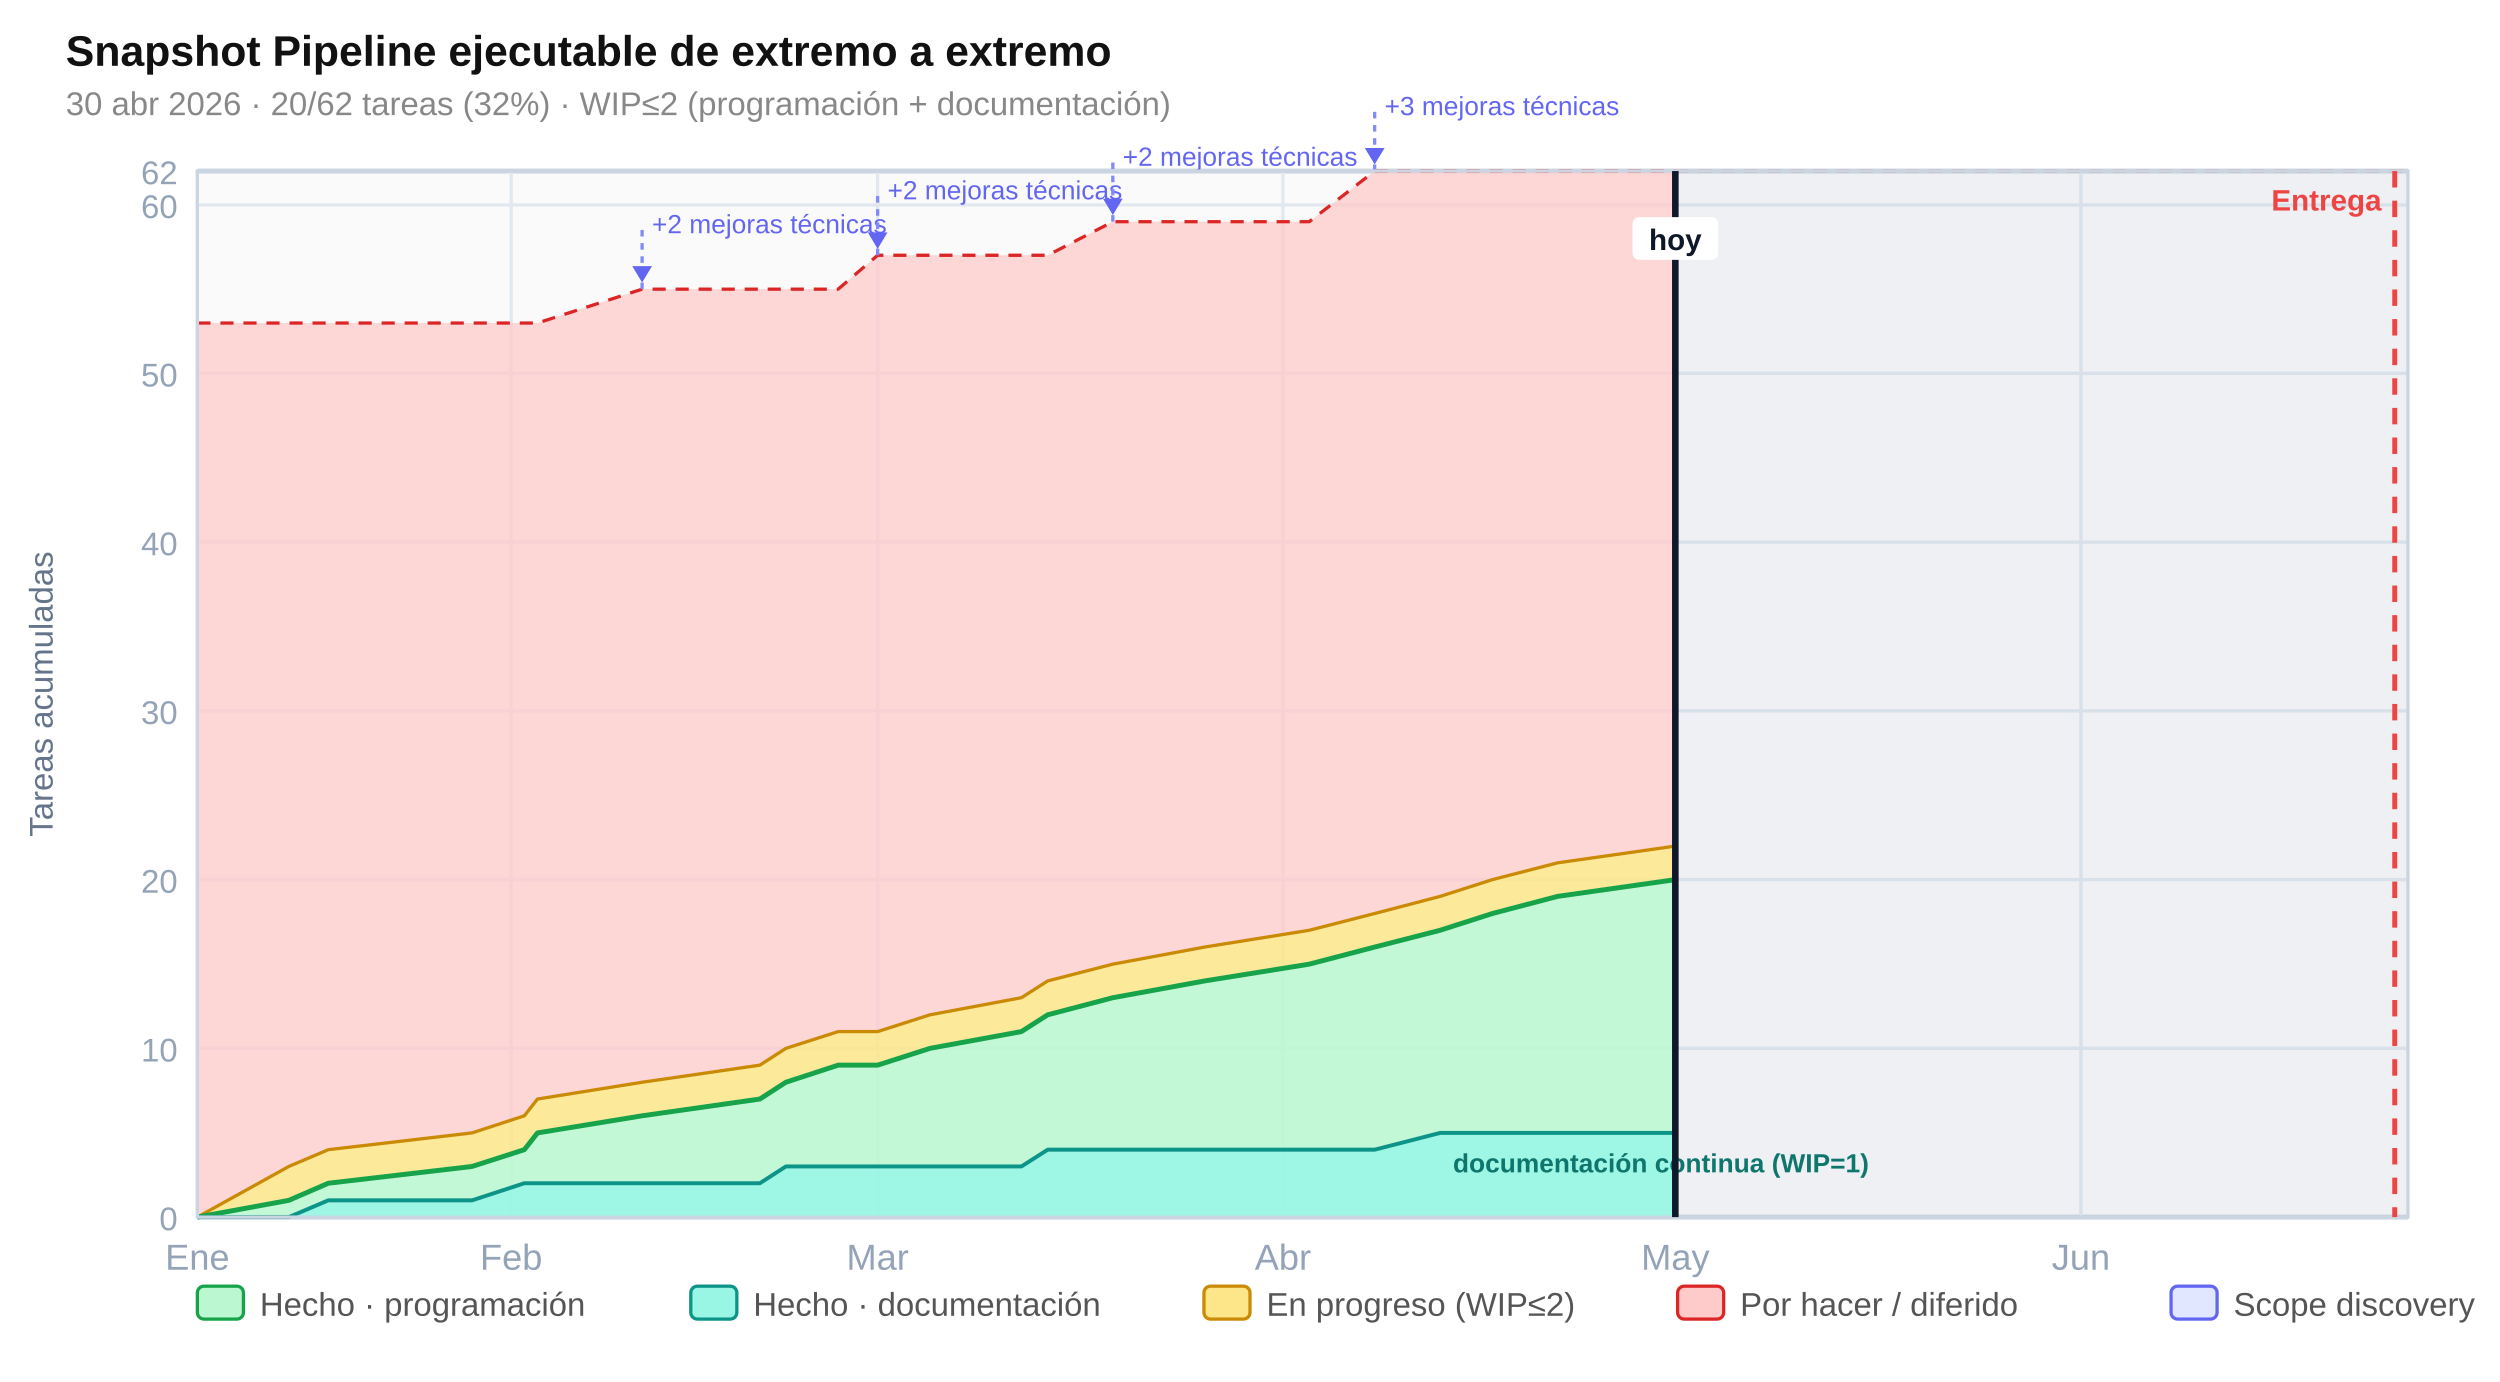
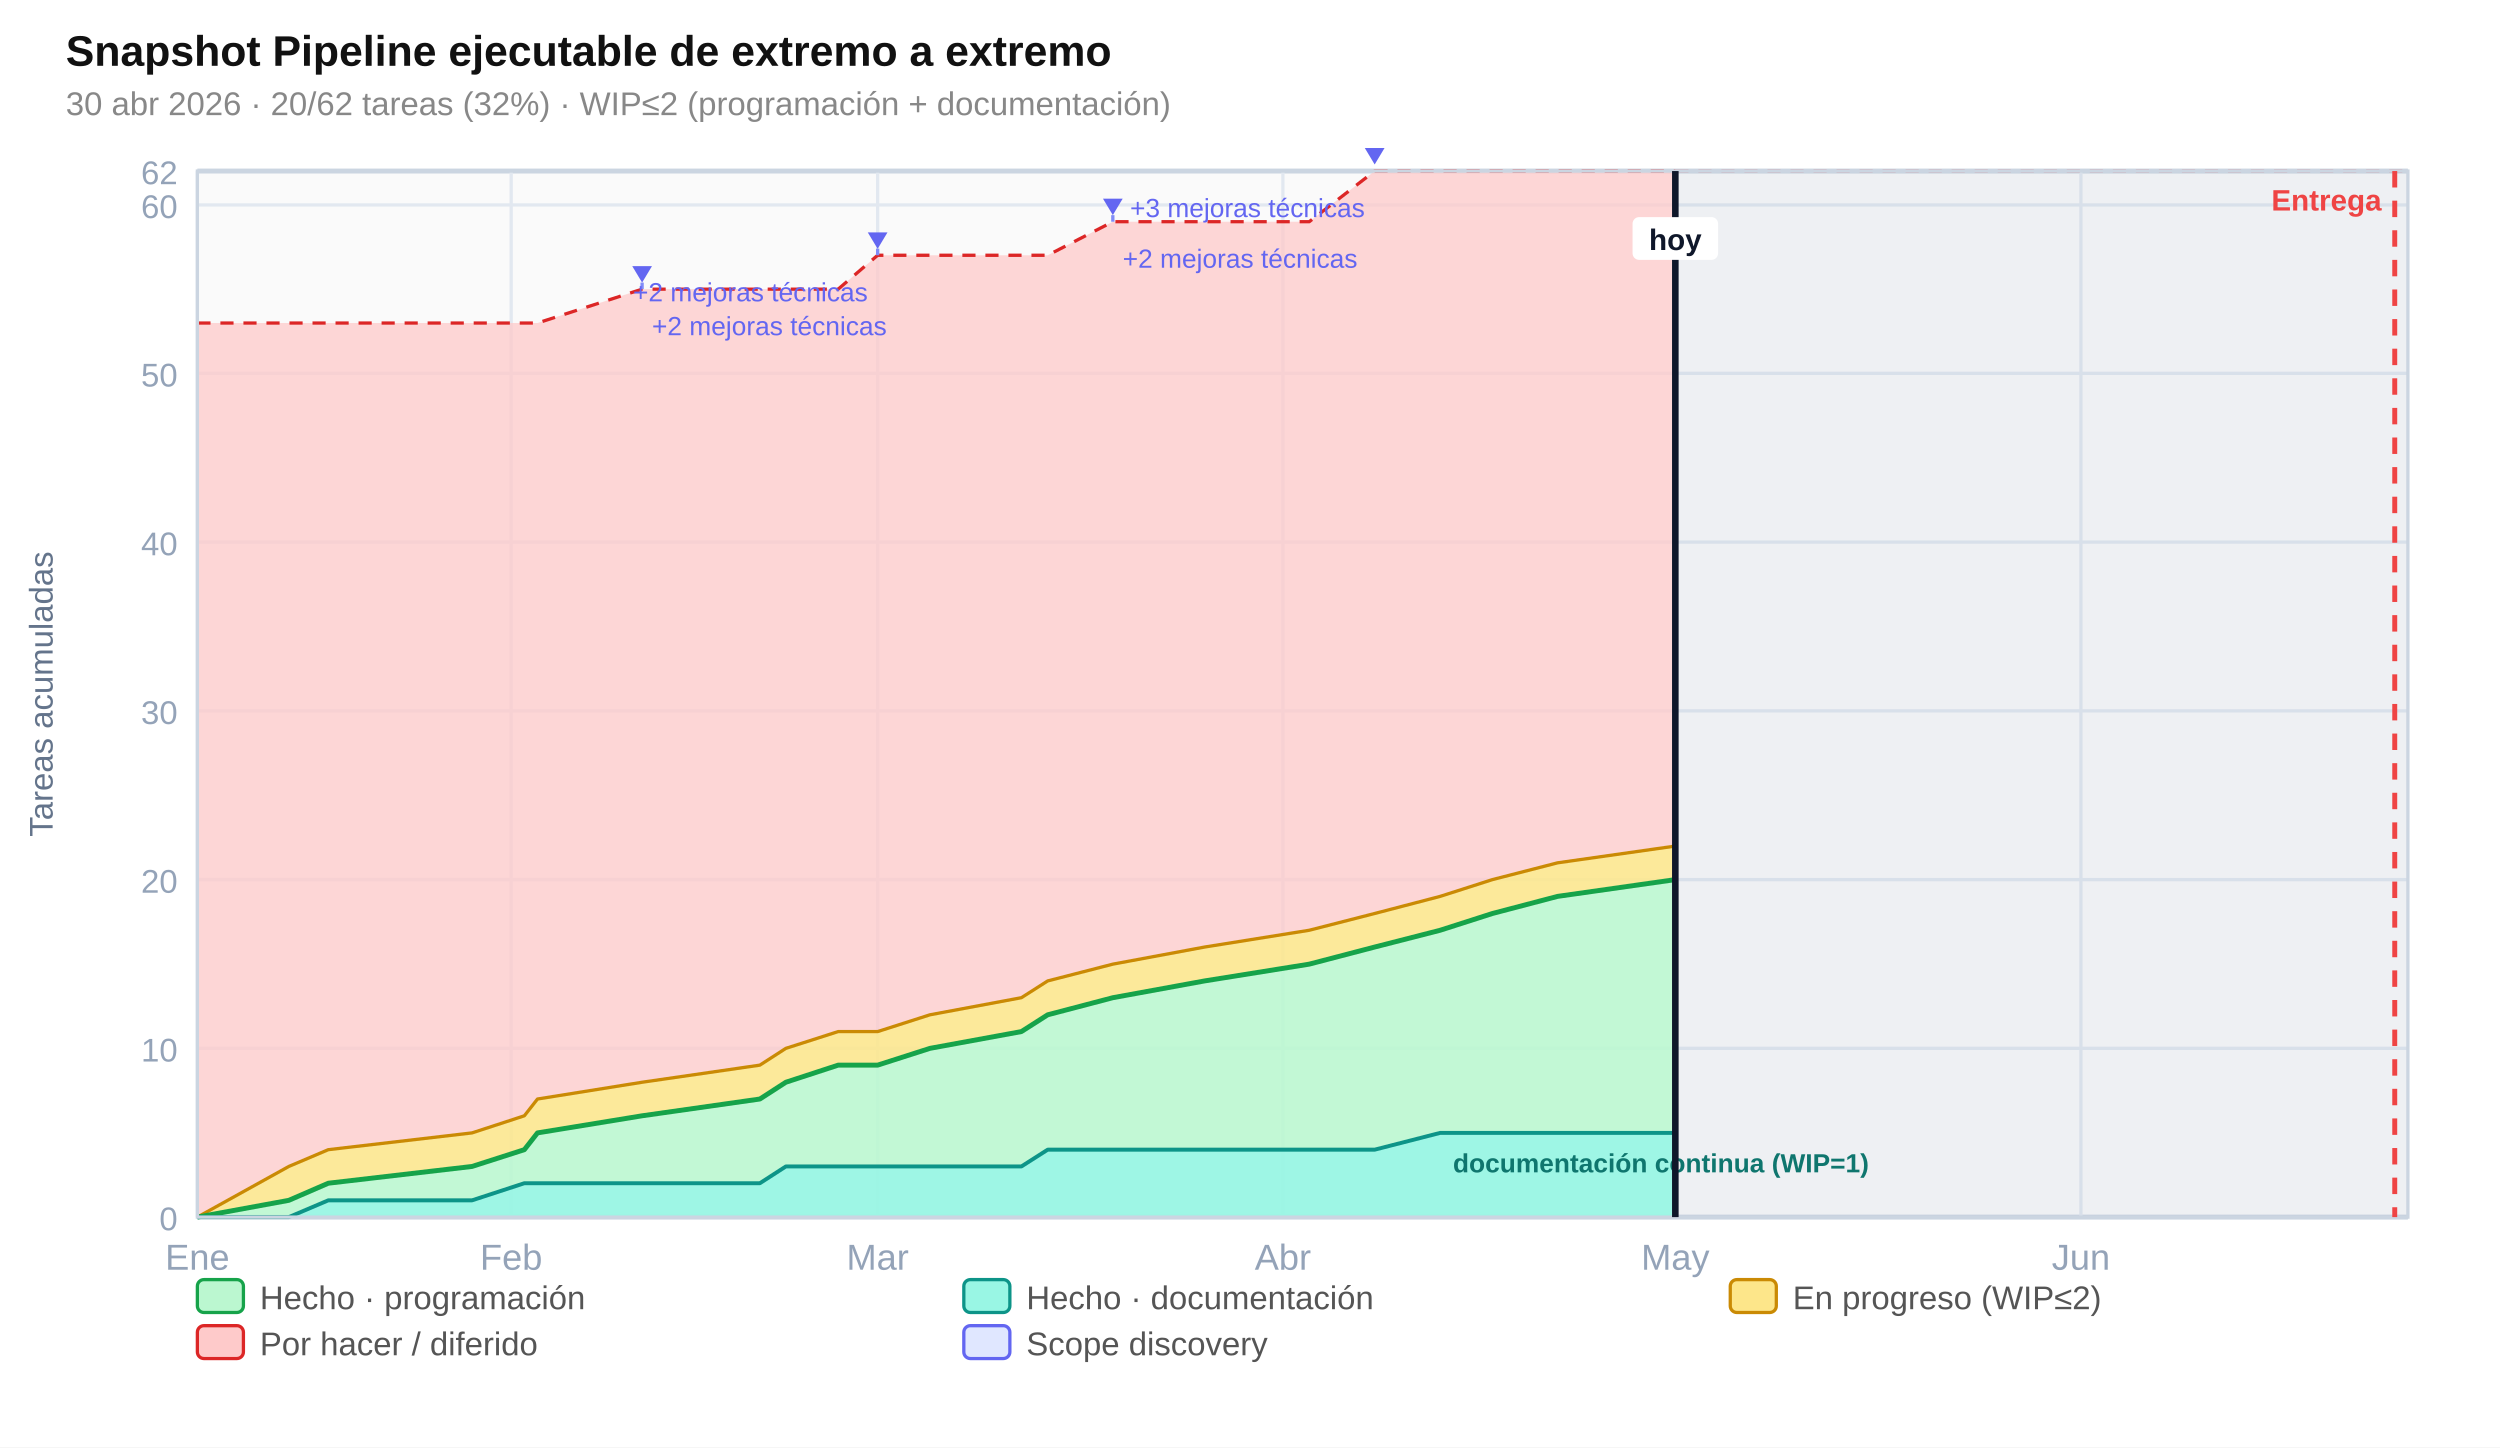
- <svg xmlns="http://www.w3.org/2000/svg" viewBox="0 0 760 420" width="760" height="420">
+ <svg xmlns="http://www.w3.org/2000/svg" viewBox="0 0 760 440" width="760" height="440">
  <defs>
    <style>text{font-family:-apple-system,BlinkMacSystemFont,"Segoe UI",Arial,sans-serif;}</style>
  </defs>
-   <rect width="760" height="420" fill="#ffffff" />
+   <rect width="760" height="440" fill="#ffffff" />
  <rect x="60" y="52" width="672" height="318" fill="#FAFAFA" />
  <text x="20" y="20" font-size="13" font-weight="700" fill="#111111">Snapshot Pipeline ejecutable de extremo a extremo</text>
  <text x="20" y="35" font-size="10" fill="#888888">30 abr 2026  ·  20/62 tareas (32%)  ·  WIP≤2 (programación + documentación)</text>
  <line x1="60" y1="370.0" x2="732" y2="370.0" stroke="#CBD5E1" stroke-width="1.5" />
  <text x="54" y="374.0" font-size="10" text-anchor="end" fill="#94A3B8">0</text>
  <line x1="60" y1="318.7" x2="732" y2="318.7" stroke="#E2E8F0" stroke-width="1" />
  <text x="54" y="322.7" font-size="10" text-anchor="end" fill="#94A3B8">10</text>
  <line x1="60" y1="267.4" x2="732" y2="267.4" stroke="#E2E8F0" stroke-width="1" />
  <text x="54" y="271.4" font-size="10" text-anchor="end" fill="#94A3B8">20</text>
  <line x1="60" y1="216.1" x2="732" y2="216.1" stroke="#E2E8F0" stroke-width="1" />
  <text x="54" y="220.1" font-size="10" text-anchor="end" fill="#94A3B8">30</text>
  <line x1="60" y1="164.8" x2="732" y2="164.8" stroke="#E2E8F0" stroke-width="1" />
  <text x="54" y="168.8" font-size="10" text-anchor="end" fill="#94A3B8">40</text>
  <line x1="60" y1="113.5" x2="732" y2="113.5" stroke="#E2E8F0" stroke-width="1" />
  <text x="54" y="117.5" font-size="10" text-anchor="end" fill="#94A3B8">50</text>
  <line x1="60" y1="62.3" x2="732" y2="62.3" stroke="#E2E8F0" stroke-width="1" />
  <text x="54" y="66.3" font-size="10" text-anchor="end" fill="#94A3B8">60</text>
  <line x1="60" y1="52.0" x2="732" y2="52.0" stroke="#CBD5E1" stroke-width="1.5" />
  <text x="54" y="56.0" font-size="10" text-anchor="end" fill="#94A3B8">62</text>
  <text x="16.0" y="211.0" font-size="10" fill="#64748B" text-anchor="middle" transform="rotate(-90,16.0,211.0)">Tareas acumuladas</text>
  <line x1="60.0" y1="52" x2="60.0" y2="370" stroke="#E2E8F0" stroke-width="1" />
  <text x="60.0" y="386" font-size="11" text-anchor="middle" fill="#94A3B8">Ene</text>
  <line x1="155.4" y1="52" x2="155.4" y2="370" stroke="#E2E8F0" stroke-width="1" />
  <text x="155.4" y="386" font-size="11" text-anchor="middle" fill="#94A3B8">Feb</text>
  <line x1="266.8" y1="52" x2="266.8" y2="370" stroke="#E2E8F0" stroke-width="1" />
  <text x="266.8" y="386" font-size="11" text-anchor="middle" fill="#94A3B8">Mar</text>
  <line x1="390.0" y1="52" x2="390.0" y2="370" stroke="#E2E8F0" stroke-width="1" />
  <text x="390.0" y="386" font-size="11" text-anchor="middle" fill="#94A3B8">Abr</text>
  <line x1="509.3" y1="52" x2="509.3" y2="370" stroke="#E2E8F0" stroke-width="1" />
  <text x="509.3" y="386" font-size="11" text-anchor="middle" fill="#94A3B8">May</text>
  <line x1="632.6" y1="52" x2="632.6" y2="370" stroke="#E2E8F0" stroke-width="1" />
  <text x="632.6" y="386" font-size="11" text-anchor="middle" fill="#94A3B8">Jun</text>
  <rect x="509.3" y="52" width="222.7" height="318" fill="#94A3B8" opacity="0.12" />
  <line x1="509.3" y1="52.0" x2="732.0" y2="52.0" stroke="#DC2626" stroke-width="1" stroke-dasharray="4,3" opacity="0.4" />
  <polygon points="60.0,98.2 87.8,98.2 99.8,98.2 143.5,98.2 159.4,98.2 163.4,98.2 195.2,87.9 231.0,87.9 238.9,87.9 254.8,87.9 266.8,77.6 282.7,77.6 310.5,77.6 318.5,77.6 338.3,67.4 366.2,67.4 398.0,67.4 417.9,52.0 437.8,52.0 453.7,52.0 473.5,52.0 509.3,52.0 509.3,257.2 473.5,262.3 453.7,267.4 437.8,272.5 417.9,277.7 398.0,282.8 366.2,287.9 338.3,293.1 318.5,298.2 310.5,303.3 282.7,308.5 266.8,313.6 254.8,313.6 238.9,318.7 231.0,323.8 195.2,329.0 163.4,334.1 159.4,339.2 143.5,344.4 99.8,349.5 87.8,354.6 60.0,370.0" fill="#FECACA" opacity="0.75" />
  <polygon points="60.0,370.0 87.8,354.6 99.8,349.5 143.5,344.4 159.4,339.2 163.4,334.1 195.2,329.0 231.0,323.8 238.9,318.7 254.8,313.6 266.8,313.6 282.7,308.5 310.5,303.3 318.5,298.2 338.3,293.1 366.2,287.9 398.0,282.8 417.9,277.7 437.8,272.5 453.7,267.4 473.5,262.3 509.3,257.2 509.3,267.4 473.5,272.5 453.7,277.7 437.8,282.8 417.9,287.9 398.0,293.1 366.2,298.2 338.3,303.3 318.5,308.5 310.5,313.6 282.7,318.7 266.8,323.8 254.8,323.8 238.9,329.0 231.0,334.1 195.2,339.2 163.4,344.4 159.4,349.5 143.5,354.6 99.8,359.7 87.8,364.9 60.0,370.0" fill="#FDE68A" opacity="0.85" />
  <polygon points="60.0,370.0 87.8,364.9 99.8,359.7 143.5,354.6 159.4,349.5 163.4,344.4 195.2,339.2 231.0,334.1 238.9,329.0 254.8,323.8 266.8,323.8 282.7,318.7 310.5,313.6 318.5,308.5 338.3,303.3 366.2,298.2 398.0,293.1 417.9,287.9 437.8,282.8 453.7,277.7 473.5,272.5 509.3,267.4 509.3,344.4 473.5,344.4 453.7,344.4 437.8,344.4 417.9,349.5 398.0,349.5 366.2,349.5 338.3,349.5 318.5,349.5 310.5,354.6 282.7,354.6 266.8,354.6 254.8,354.6 238.9,354.6 231.0,359.7 195.2,359.7 163.4,359.7 159.4,359.7 143.5,364.9 99.8,364.9 87.8,370.0 60.0,370.0" fill="#BBF7D0" opacity="0.90" />
  <polygon points="60.0,370.0 87.8,370.0 99.8,364.9 143.5,364.9 159.4,359.7 163.4,359.7 195.2,359.7 231.0,359.7 238.9,354.6 254.8,354.6 266.8,354.6 282.7,354.6 310.5,354.6 318.5,349.5 338.3,349.5 366.2,349.5 398.0,349.5 417.9,349.5 437.8,344.4 453.7,344.4 473.5,344.4 509.3,344.4 509.3,370.0 473.5,370.0 453.7,370.0 437.8,370.0 417.9,370.0 398.0,370.0 366.2,370.0 338.3,370.0 318.5,370.0 310.5,370.0 282.7,370.0 266.8,370.0 254.8,370.0 238.9,370.0 231.0,370.0 195.2,370.0 163.4,370.0 159.4,370.0 143.5,370.0 99.8,370.0 87.8,370.0 60.0,370.0" fill="#99F6E4" opacity="0.95" />
  <polyline points="60.0,98.2 87.8,98.2 99.8,98.2 143.5,98.2 159.4,98.2 163.4,98.2 195.2,87.9 231.0,87.9 238.9,87.9 254.8,87.9 266.8,77.6 282.7,77.6 310.5,77.6 318.5,77.6 338.3,67.4 366.2,67.4 398.0,67.4 417.9,52.0 437.8,52.0 453.7,52.0 473.5,52.0 509.3,52.0" fill="none" stroke="#DC2626" stroke-width="1" stroke-linejoin="round" stroke-dasharray="4,3" />
  <polyline points="60.0,370.0 87.8,354.6 99.8,349.5 143.5,344.4 159.4,339.2 163.4,334.1 195.2,329.0 231.0,323.8 238.9,318.7 254.8,313.6 266.8,313.6 282.7,308.5 310.5,303.3 318.5,298.2 338.3,293.1 366.2,287.9 398.0,282.8 417.9,277.7 437.8,272.5 453.7,267.4 473.5,262.3 509.3,257.2" fill="none" stroke="#CA8A04" stroke-width="1" stroke-linejoin="round" />
  <polyline points="60.0,370.0 87.8,364.9 99.8,359.7 143.5,354.6 159.4,349.5 163.4,344.4 195.2,339.2 231.0,334.1 238.9,329.0 254.8,323.8 266.8,323.8 282.7,318.7 310.5,313.6 318.5,308.5 338.3,303.3 366.2,298.2 398.0,293.1 417.9,287.9 437.8,282.8 453.7,277.7 473.5,272.5 509.3,267.4" fill="none" stroke="#16A34A" stroke-width="1.5" stroke-linejoin="round" />
  <polyline points="60.0,370.0 87.8,370.0 99.8,364.9 143.5,364.9 159.4,359.7 163.4,359.7 195.2,359.7 231.0,359.7 238.9,354.6 254.8,354.6 266.8,354.6 282.7,354.6 310.5,354.6 318.5,349.5 338.3,349.5 366.2,349.5 398.0,349.5 417.9,349.5 437.8,344.4 453.7,344.4 473.5,344.4 509.3,344.4" fill="none" stroke="#0D9488" stroke-width="1.2" stroke-linejoin="round" />
-   <line x1="195.2" y1="87.9" x2="195.2" y2="69.9" stroke="#818CF8" stroke-width="1" stroke-dasharray="2,2" />
-   <text x="198.2" y="70.9" font-size="8" fill="#6366F1">+2 mejoras técnicas</text>
+   <line x1="195.2" y1="87.9" x2="195.2" y2="81.9" stroke="#818CF8" stroke-width="1" stroke-dasharray="2,2" />
+   <text x="198.2" y="101.9" font-size="8" text-anchor="start" fill="#6366F1">+2 mejoras técnicas</text>
  <polygon points="195.2,85.903 192.2,80.903 198.2,80.903" fill="#6366F1" />
-   <line x1="266.8" y1="77.6" x2="266.8" y2="59.6" stroke="#818CF8" stroke-width="1" stroke-dasharray="2,2" />
-   <text x="269.8" y="60.6" font-size="8" fill="#6366F1">+2 mejoras técnicas</text>
+   <line x1="266.8" y1="77.6" x2="266.8" y2="71.6" stroke="#818CF8" stroke-width="1" stroke-dasharray="2,2" />
+   <text x="263.8" y="91.6" font-size="8" text-anchor="end" fill="#6366F1">+2 mejoras técnicas</text>
  <polygon points="266.8,75.645 263.8,70.645 269.8,70.645" fill="#6366F1" />
-   <line x1="338.3" y1="67.4" x2="338.3" y2="49.4" stroke="#818CF8" stroke-width="1" stroke-dasharray="2,2" />
-   <text x="341.3" y="50.4" font-size="8" fill="#6366F1">+2 mejoras técnicas</text>
+   <line x1="338.3" y1="67.4" x2="338.3" y2="61.4" stroke="#818CF8" stroke-width="1" stroke-dasharray="2,2" />
+   <text x="341.3" y="81.4" font-size="8" text-anchor="start" fill="#6366F1">+2 mejoras técnicas</text>
  <polygon points="338.3,65.387 335.3,60.387 341.3,60.387" fill="#6366F1" />
-   <line x1="417.9" y1="52.0" x2="417.9" y2="34.0" stroke="#818CF8" stroke-width="1" stroke-dasharray="2,2" />
-   <text x="420.9" y="35.0" font-size="8" fill="#6366F1">+3 mejoras técnicas</text>
+   <line x1="417.9" y1="52.0" x2="417.9" y2="52.0" stroke="#818CF8" stroke-width="1" stroke-dasharray="2,2" />
+   <text x="414.9" y="66.0" font-size="8" text-anchor="end" fill="#6366F1">+3 mejoras técnicas</text>
  <polygon points="417.9,50.0 414.9,45.0 420.9,45.0" fill="#6366F1" />
  <text x="441.7" y="356.4" font-size="8" fill="#0F766E" font-weight="600">documentación continua (WIP=1)</text>
  <rect x="60" y="52" width="672" height="318" fill="none" stroke="#CBD5E1" stroke-width="1" />
  <line x1="728.0" y1="52" x2="728.0" y2="370" stroke="#EF4444" stroke-width="1.5" stroke-dasharray="5,4" />
  <text x="724.0" y="64" font-size="9" text-anchor="end" fill="#EF4444" font-weight="600">Entrega</text>
  <line x1="509.3" y1="52" x2="509.3" y2="370" stroke="#0F172A" stroke-width="2" />
  <rect x="496.3" y="66" width="26" height="13" fill="#ffffff" rx="2" />
  <text x="509.3" y="76" font-size="9" text-anchor="middle" fill="#0F172A" font-weight="700">hoy</text>
-   <rect x="60" y="391" width="14" height="10" fill="#BBF7D0" stroke="#16A34A" stroke-width="1" rx="2" />
-   <text x="79" y="400" font-size="10" fill="#555555">Hecho · programación</text>
-   <rect x="210.0" y="391" width="14" height="10" fill="#99F6E4" stroke="#0D9488" stroke-width="1" rx="2" />
-   <text x="229.0" y="400" font-size="10" fill="#555555">Hecho · documentación</text>
-   <rect x="366.0" y="391" width="14" height="10" fill="#FDE68A" stroke="#CA8A04" stroke-width="1" rx="2" />
-   <text x="385.0" y="400" font-size="10" fill="#555555">En progreso (WIP≤2)</text>
-   <rect x="510.0" y="391" width="14" height="10" fill="#FECACA" stroke="#DC2626" stroke-width="1" rx="2" />
-   <text x="529.0" y="400" font-size="10" fill="#555555">Por hacer / diferido</text>
-   <rect x="660.0" y="391" width="14" height="10" fill="#E0E7FF" stroke="#6366F1" stroke-width="1" rx="2" />
-   <text x="679.0" y="400" font-size="10" fill="#555555">Scope discovery</text>
+   <rect x="60" y="389" width="14" height="10" fill="#BBF7D0" stroke="#16A34A" stroke-width="1" rx="2" />
+   <text x="79" y="398" font-size="10" fill="#555555">Hecho · programación</text>
+   <rect x="293" y="389" width="14" height="10" fill="#99F6E4" stroke="#0D9488" stroke-width="1" rx="2" />
+   <text x="312" y="398" font-size="10" fill="#555555">Hecho · documentación</text>
+   <rect x="526" y="389" width="14" height="10" fill="#FDE68A" stroke="#CA8A04" stroke-width="1" rx="2" />
+   <text x="545" y="398" font-size="10" fill="#555555">En progreso (WIP≤2)</text>
+   <rect x="60" y="403" width="14" height="10" fill="#FECACA" stroke="#DC2626" stroke-width="1" rx="2" />
+   <text x="79" y="412" font-size="10" fill="#555555">Por hacer / diferido</text>
+   <rect x="293" y="403" width="14" height="10" fill="#E0E7FF" stroke="#6366F1" stroke-width="1" rx="2" />
+   <text x="312" y="412" font-size="10" fill="#555555">Scope discovery</text>
</svg>
